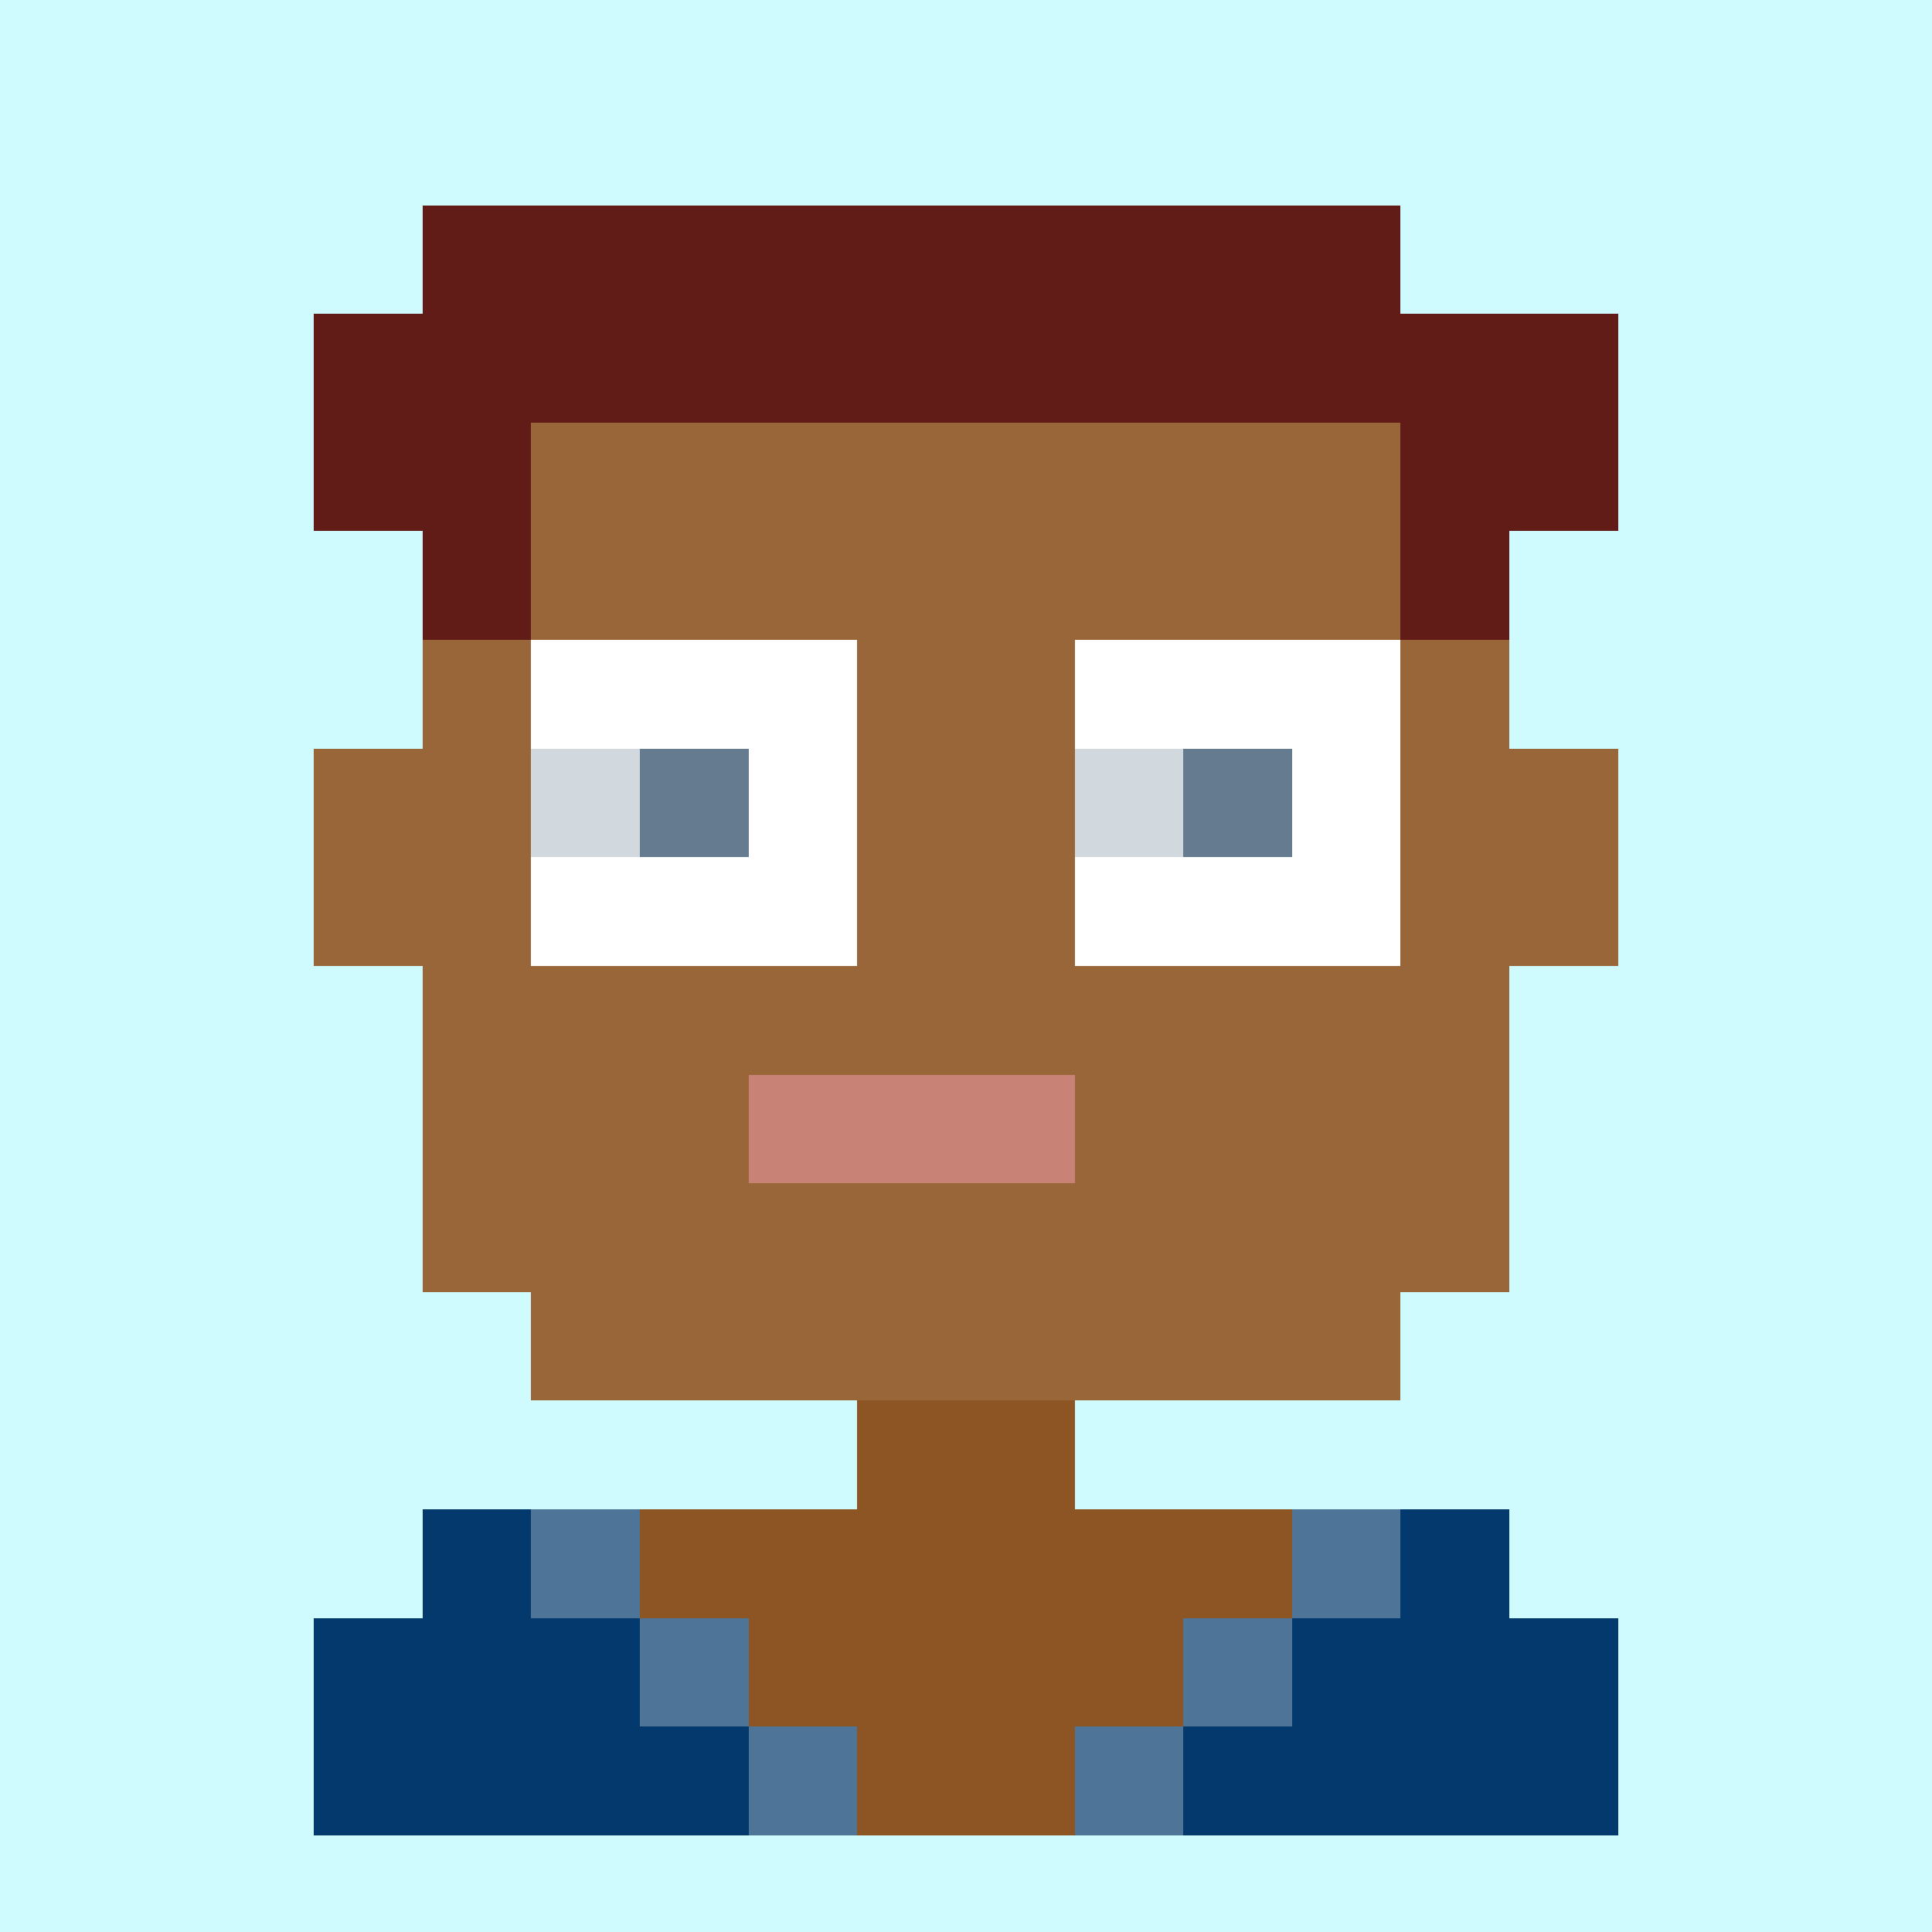
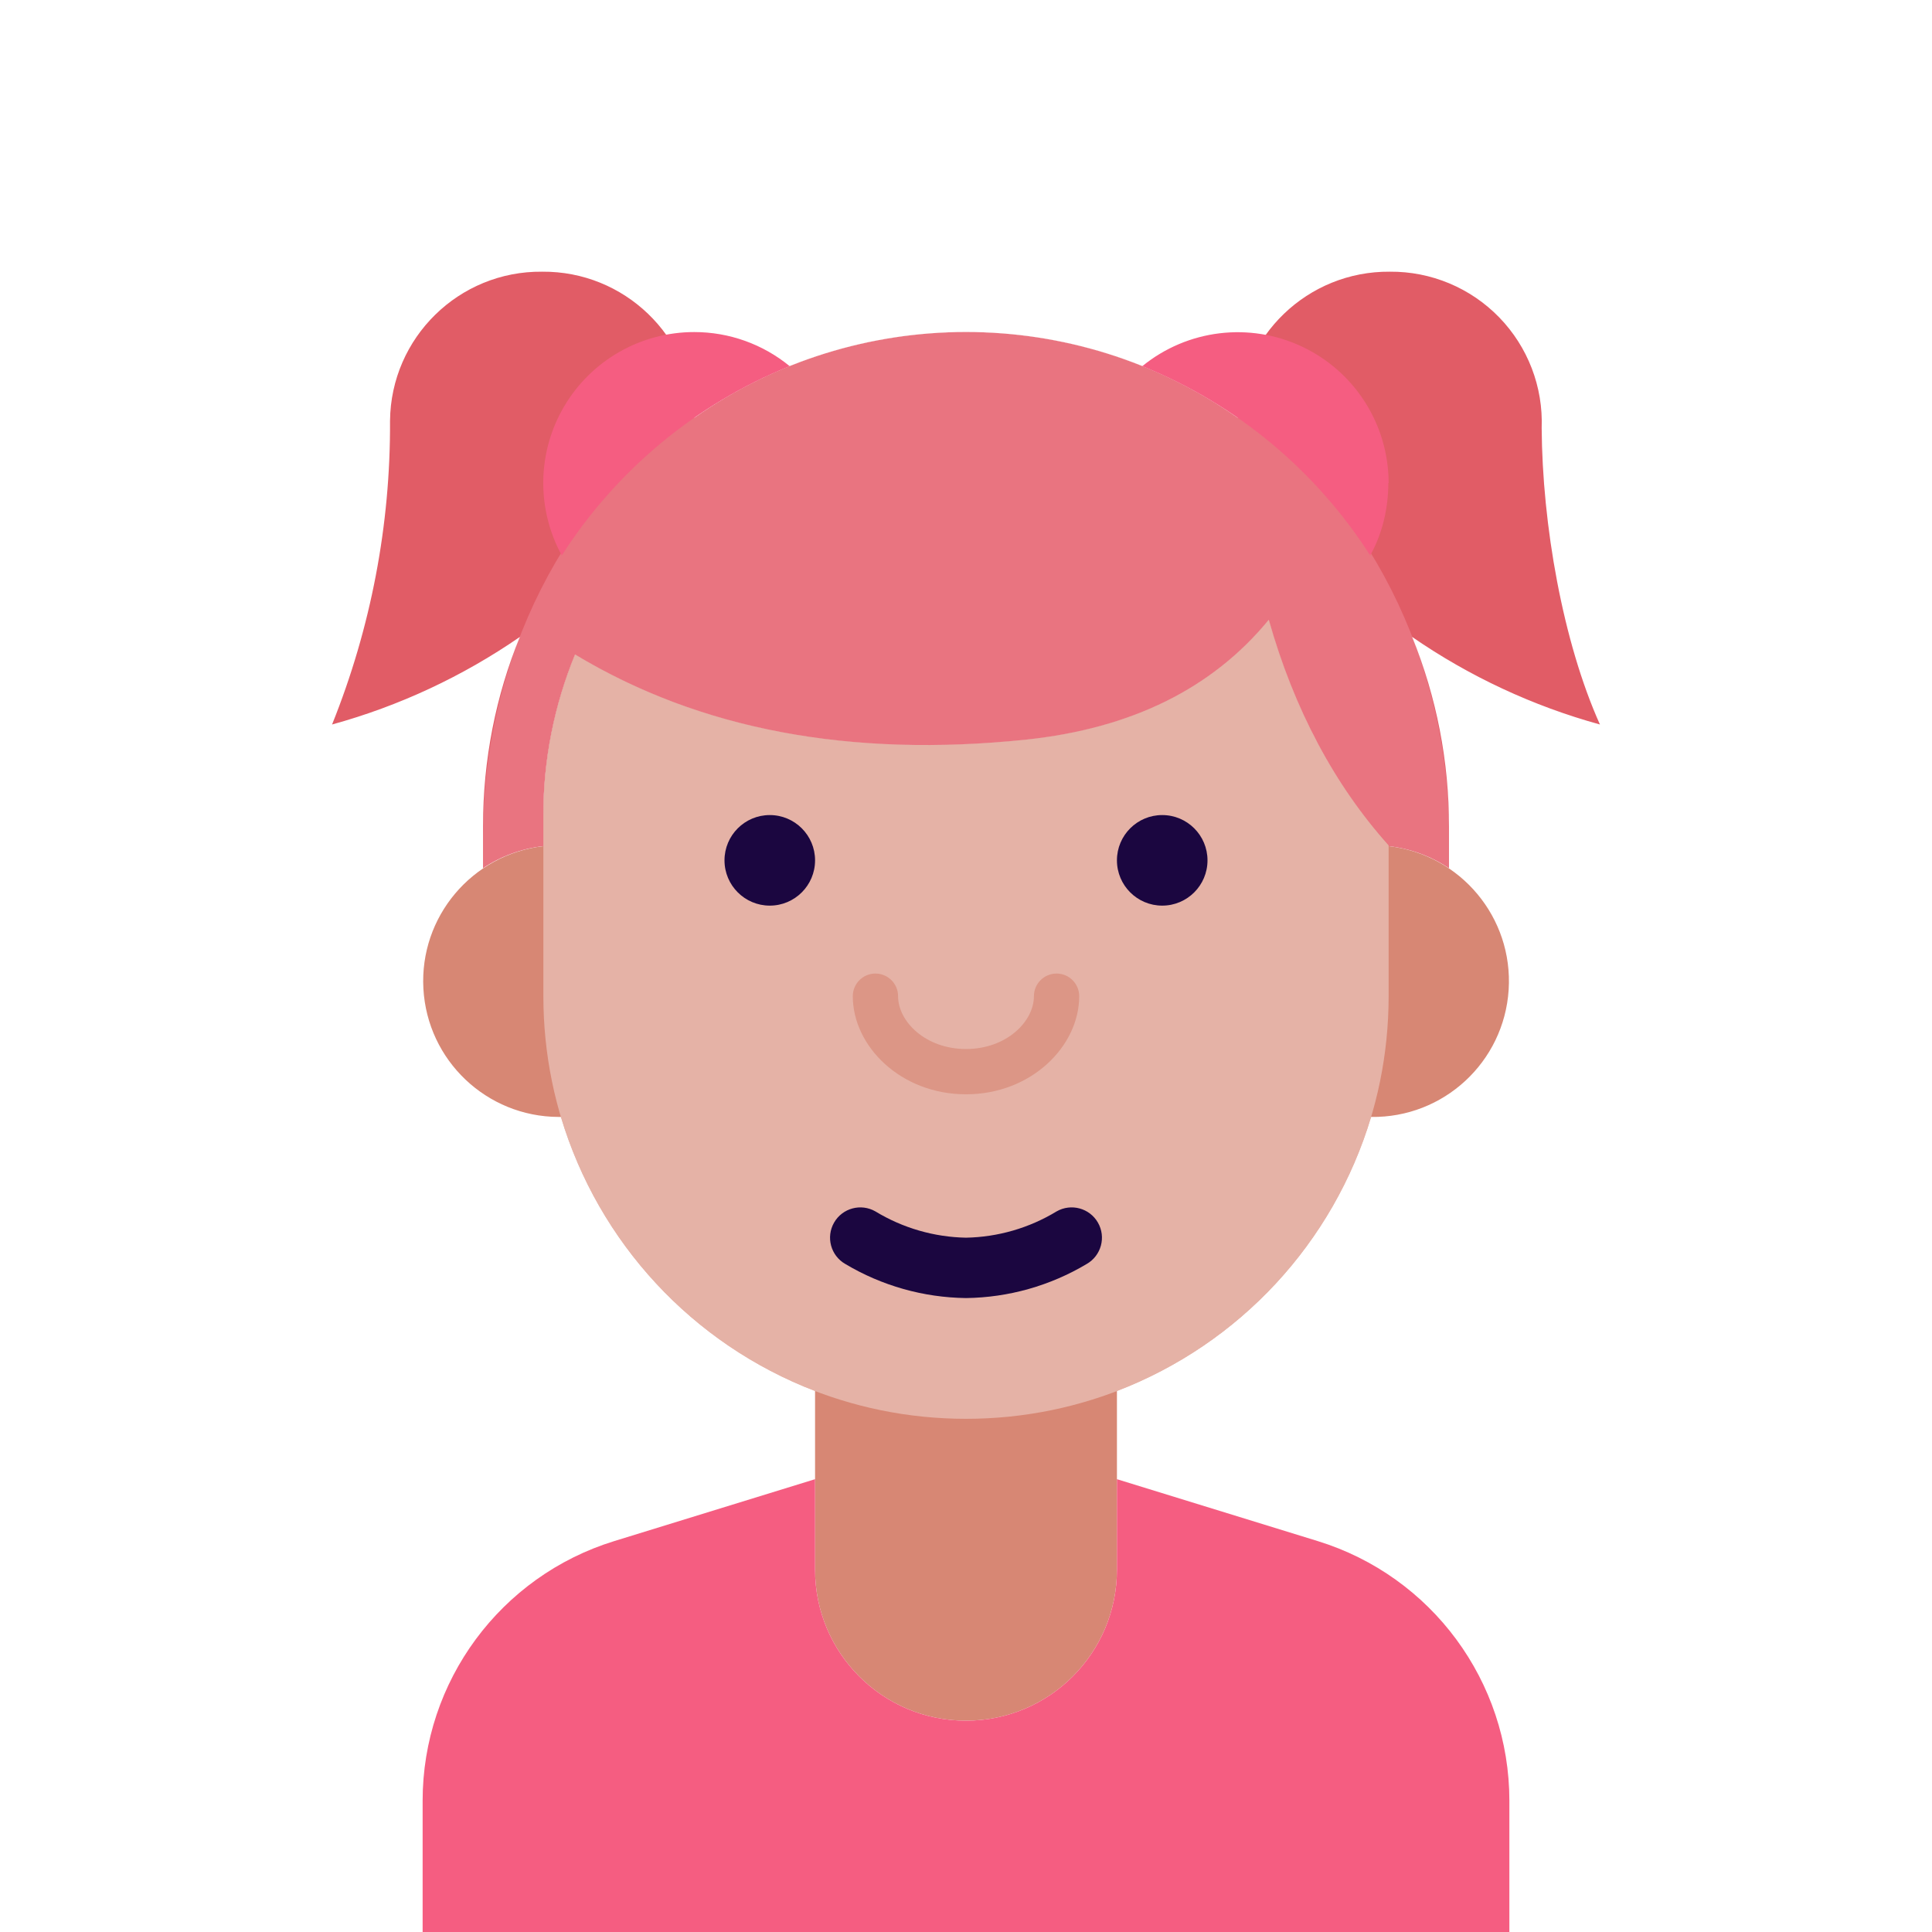
- <svg xmlns="http://www.w3.org/2000/svg" viewBox="0 0 16 16" fill="none" shape-rendering="crispEdges" width="128" height="128">
+ <svg xmlns="http://www.w3.org/2000/svg" viewBox="0 0 64 64" fill="none" shape-rendering="auto">
  <mask id="viewboxMask">
-     <rect width="16" height="16" rx="0" ry="0" x="0" y="0" fill="#fff" />
+     <rect width="64" height="64" rx="0" ry="0" x="0" y="0" fill="#fff" />
  </mask>
  <g mask="url(#viewboxMask)">
-     <rect fill="#cffafe" width="16" height="16" x="0" y="0" />
-     <g transform="translate(0.8 0.8) scale(0.9)">
-       <path d="M4 2h8v1h1v3h1v2h-1v3h-1v1H9v1h4v1h1v2H2v-2h1v-1h4v-1H4v-1H3V8H2V6h1V3h1V2Z" fill="#8d5524" />
-       <path d="M4 2h8v1h1v3h1v2h-1v3h-1v1H4v-1H3V8H2V6h1V3h1V2Z" fill="#fff" fill-opacity=".1" />
-       <path d="M5 13H3v1H2v2h5v-1H6v-1H5v-1ZM13 13h-2v1h-1v1H9v1h5v-2h-1v-1Z" fill="#03396c" />
-       <path fill="#fff" fill-opacity=".3" d="M11 13h1v1h-1zM10 14h1v1h-1zM9 15h1v1H9zM6 15h1v1H6zM5 14h1v1H5zM4 13h1v1H4z" />
-       <path fill="#fff" d="M4 5h3v3H4zM9 5h3v3H9z" />
-       <path fill="#647b90" d="M4 6h2v1H4zM9 6h2v1H9z" />
-       <path fill="#fff" fill-opacity=".7" d="M4 6h1v1H4zM9 6h1v1H9z" />
-       <path d="M6 9h3v1H6V9Z" fill="#c98276" />
-       <g fill="#611c17">
-         <path d="M4 2H3v3h1zM13 2h-1v3h1z" />
-         <path d="M12 1H3v2h9z" />
-         <path d="M4 2H2v2h2zM14 2h-2v2h2z" />
-       </g>
+     <rect fill="#ffffff" width="64" height="64" x="0" y="0" />
+     <path d="M37 46.08V52a5 5 0 0 1-10 0v-5.92A14.04 14.04 0 0 1 18.58 37h-.08a4.5 4.5 0 0 1-.5-8.97V27a14 14 0 1 1 28 0v1.03a4.5 4.5 0 0 1-.58 8.97A14.04 14.04 0 0 1 37 46.08Z" fill="#d78774" />
+     <mask id="personas-a" style="mask-type:luminance" maskUnits="userSpaceOnUse" x="14" y="13" width="36" height="44">
+       <path d="M37 46.08V52a5 5 0 0 1-10 0v-5.92A14.04 14.04 0 0 1 18.58 37h-.08a4.5 4.5 0 0 1-.5-8.97V27a14 14 0 1 1 28 0v1.03a4.5 4.5 0 0 1-.58 8.97A14.04 14.04 0 0 1 37 46.08Z" fill="#fff" />
+     </mask>
+     <g mask="url(#personas-a)">
+       <path d="M32 13a14 14 0 0 1 14 14v6a14 14 0 1 1-28 0v-6a14 14 0 0 1 14-14Z" fill="#fff" style="mix-blend-mode:overlay" opacity=".36" />
    </g>
+     <g transform="translate(20 24)">
+       <path fill-rule="evenodd" clip-rule="evenodd" d="M4 4.5a1.5 1.5 0 1 0 3 0 1.5 1.5 0 0 0-3 0Zm13 0a1.5 1.5 0 1 0 3 0 1.5 1.5 0 0 0-3 0Z" fill="#1B0640" />
+     </g>
+     <g transform="translate(2 2)">
+       <path d="M39 11.84A5 5 0 0 1 44.04 7a4.99 4.99 0 0 1 5.03 5.18c.02 3.2.7 7.08 1.93 9.82a20.56 20.56 0 0 1-6.22-2.9A16.67 16.67 0 0 1 46 25.38v1.38a4.47 4.47 0 0 0-2-.73V26c-1.8-2-3.13-4.5-3.97-7.47-1.87 2.28-4.55 3.6-8.03 3.97-5.83.61-10.82-.33-14.95-2.82A13.96 13.96 0 0 0 16 25v1.03c-.73.08-1.42.34-2 .73v-1.38c0-2.22.43-4.35 1.22-6.28A20.56 20.56 0 0 1 9 22a26.57 26.57 0 0 0 1.92-10.06A4.99 4.99 0 0 1 15.96 7 5 5 0 0 1 21 11.84a15.67 15.67 0 0 1 18 0Z" fill="#e15c66" />
+       <path d="M39.01 11.58c4.2 2.96 7 8.19 7 14.13v1.05a4.47 4.47 0 0 0-2-.73V26c-1.82-2-3.14-4.5-3.98-7.47-1.87 2.28-4.55 3.6-8.03 3.97-5.83.61-10.82-.33-14.95-2.82A13.96 13.96 0 0 0 16 25v1.03c-.73.08-1.42.34-2 .73V25.7c0-5.94 2.79-11.17 6.99-14.13v.26a15.67 15.67 0 0 1 18 0l.01-.26Z" fill="#fff" style="mix-blend-mode:overlay" opacity=".26" />
+       <path fill-rule="evenodd" clip-rule="evenodd" d="M21 9a5 5 0 0 0-4.39 7.4 16.14 16.14 0 0 1 7.55-6.27A4.98 4.98 0 0 0 21 9Zm23 5a5 5 0 0 0-8.16-3.87 16.14 16.14 0 0 1 7.55 6.27c.39-.7.6-1.53.6-2.4Z" fill="#F55D81" />
+     </g>
+     <g transform="translate(11 44)">
+       <path d="M16 5v3a5 5 0 0 0 10 0V5l6.65 2.05a9 9 0 0 1 6.35 8.6V20H3v-4.35a9 9 0 0 1 6.35-8.6L16 5Z" fill="#f55d81" />
+     </g>
+     <g transform="translate(23 36)">
+       <path d="M5 5.87a1 1 0 1 1 1-1.74A6 6 0 0 0 9 5a6 6 0 0 0 3-.87 1 1 0 1 1 1 1.74A8 8 0 0 1 9 7a8 8 0 0 1-4-1.13Z" fill="#1B0640" />
+     </g>
+     <g transform="translate(24 28)">
+       <path d="M4.25 5a.75.75 0 0 1 1.5 0c0 .84.91 1.75 2.25 1.75 1.34 0 2.25-.91 2.25-1.75a.75.75 0 0 1 1.5 0c0 1.66-1.59 3.25-3.75 3.25S4.25 6.66 4.25 5Z" fill="#000" style="mix-blend-mode:overlay" opacity=".36" />
+     </g>
+     <g transform="translate(14 26)" />
  </g>
</svg>
